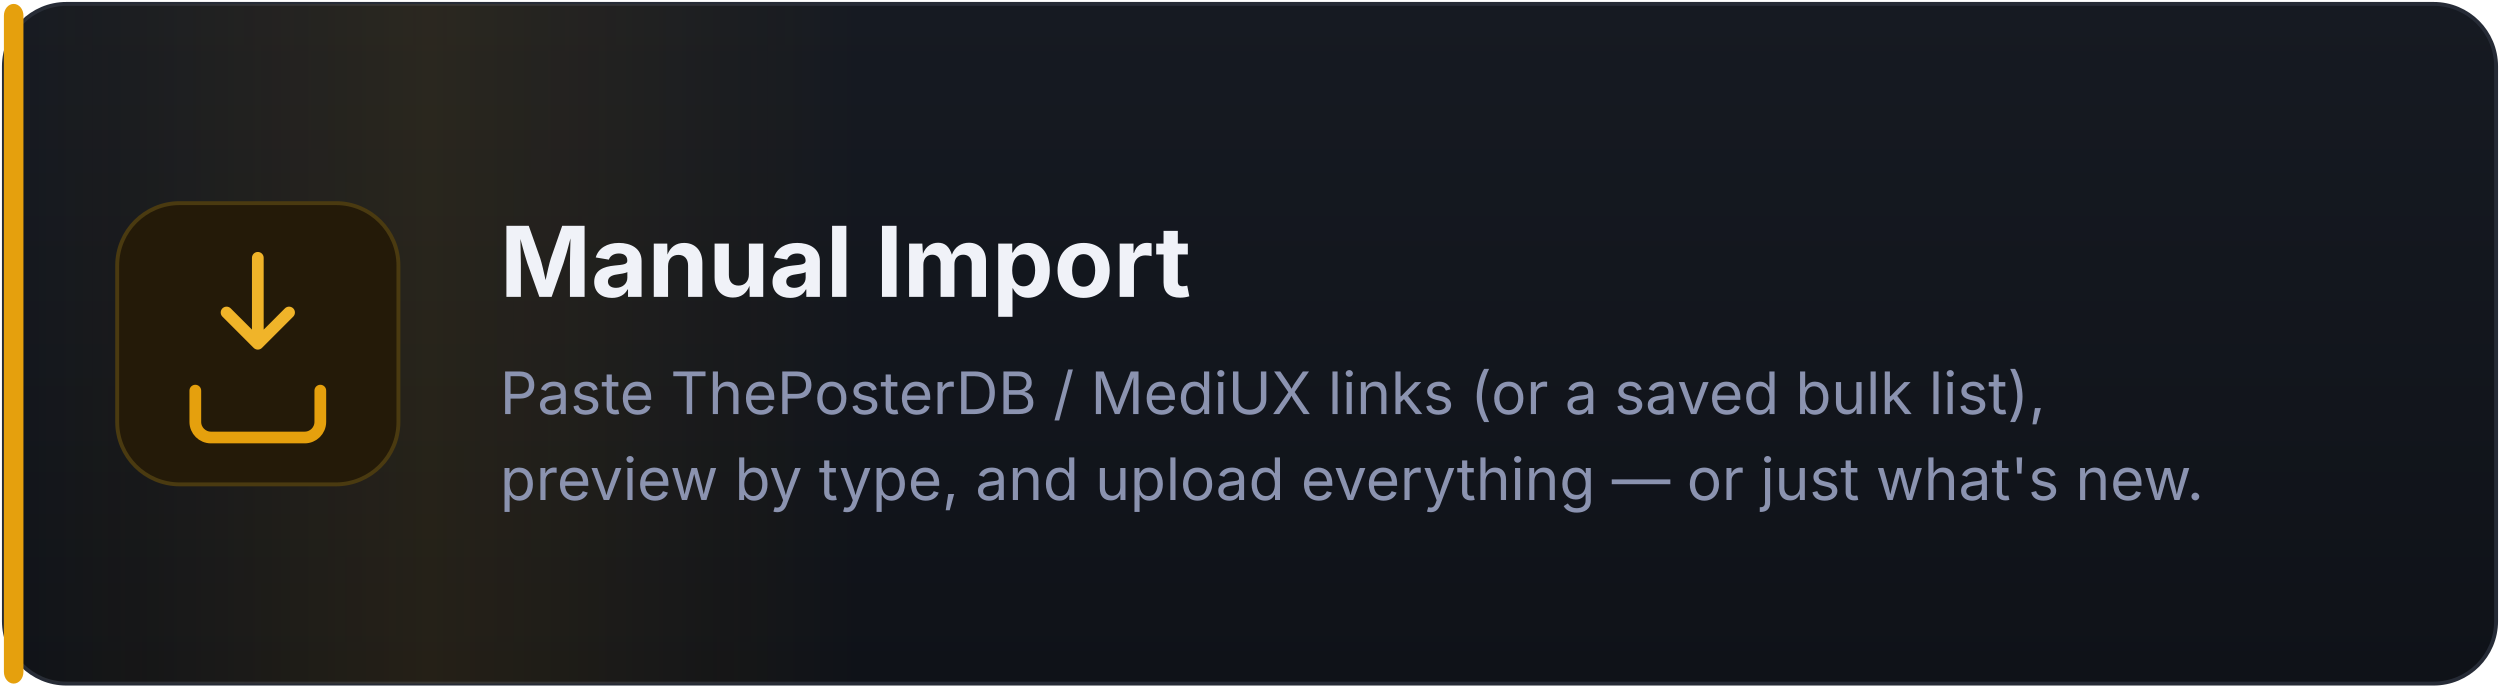
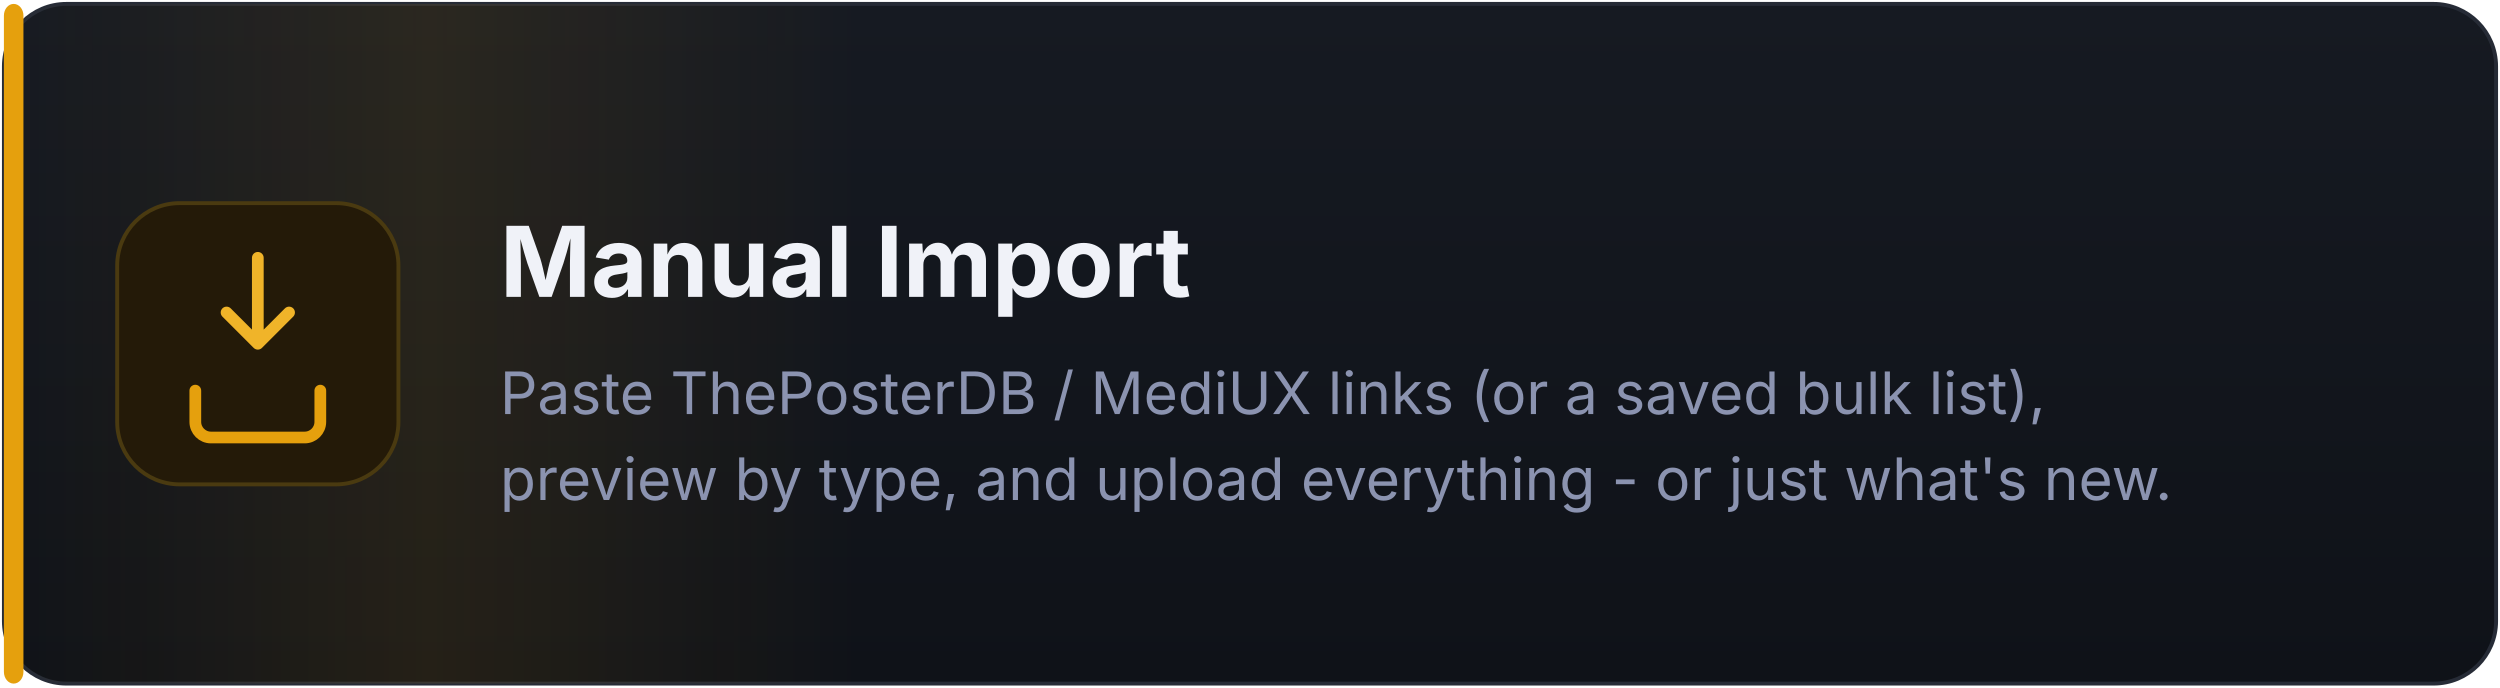
<svg xmlns="http://www.w3.org/2000/svg" width="640" height="176" viewBox="0 0 640 176" fill="none" role="img" aria-label="Manual Import">
  <defs>
    <linearGradient id="bg" x1="0" y1="0" x2="0" y2="1">
      <stop offset="0" stop-color="#161a22" />
      <stop offset="1" stop-color="#0f1218" />
    </linearGradient>
    <linearGradient id="shine" x1="0" y1="0" x2="1" y2="0">
      <stop offset="0" stop-color="#e5a00d" stop-opacity="0" />
      <stop offset=".5" stop-color="#e5a00d" stop-opacity=".10" />
      <stop offset="1" stop-color="#e5a00d" stop-opacity="0" />
    </linearGradient>
    <clipPath id="card">
      <rect x="1" y="1" width="638" height="174" rx="16" />
    </clipPath>
    <style>
      @keyframes sweep{0%{transform:translateX(-300px)}55%,100%{transform:translateX(760px)}}
      @keyframes glow{0%,100%{opacity:.9}50%{opacity:1}}
      @keyframes drop{0%{transform:translateY(-7px);opacity:0}30%{opacity:1}70%{transform:translateY(0);opacity:1}100%{transform:translateY(0);opacity:1}}
      .sweep{animation:sweep 6s ease-in-out 1.6s infinite}
      .tile{animation:glow 3s ease-in-out infinite}
      .arrow{animation:drop 2.6s ease-in-out infinite}
    </style>
  </defs>
  <rect x="1" y="1" width="638" height="174" rx="16" fill="url(#bg)" stroke="#262b36" />
  <g clip-path="url(#card)">
    <rect class="sweep" x="0" y="0" width="220" height="176" fill="url(#shine)" />
  </g>
  <rect x="1" y="1" width="5" height="174" rx="3" fill="#e5a00d" />
  <g class="tile">
    <rect x="30" y="52" width="72" height="72" rx="16" fill="#241a08" stroke="#4a3a10" />
    <g class="arrow">
      <path d="M66 66 v22 M58 80 l8 8 8 -8" fill="none" stroke="#f0b429" stroke-width="3" stroke-linecap="round" stroke-linejoin="round" />
    </g>
    <path d="M50 100 v8 a4 4 0 0 0 4 4 h24 a4 4 0 0 0 4 -4 v-8" fill="none" stroke="#e5a00d" stroke-width="3" stroke-linecap="round" />
  </g>
  <text x="128" y="76" font-family="Segoe UI, Inter, sans-serif" font-size="25" font-weight="700" fill="#f0f2f8">Manual Import</text>
  <text x="128" y="106" font-family="Segoe UI, Inter, sans-serif" font-size="15" fill="#8b93b0">Paste ThePosterDB / MediUX links (or a saved bulk list),</text>
-   <text x="128" y="128" font-family="Segoe UI, Inter, sans-serif" font-size="15" fill="#8b93b0">preview by type, and upload everything — or just what's new.</text>
+   <text x="128" y="128" font-family="Segoe UI, Inter, sans-serif" font-size="15" fill="#8b93b0">preview by type, and upload everything - or just what's new.</text>
</svg>
